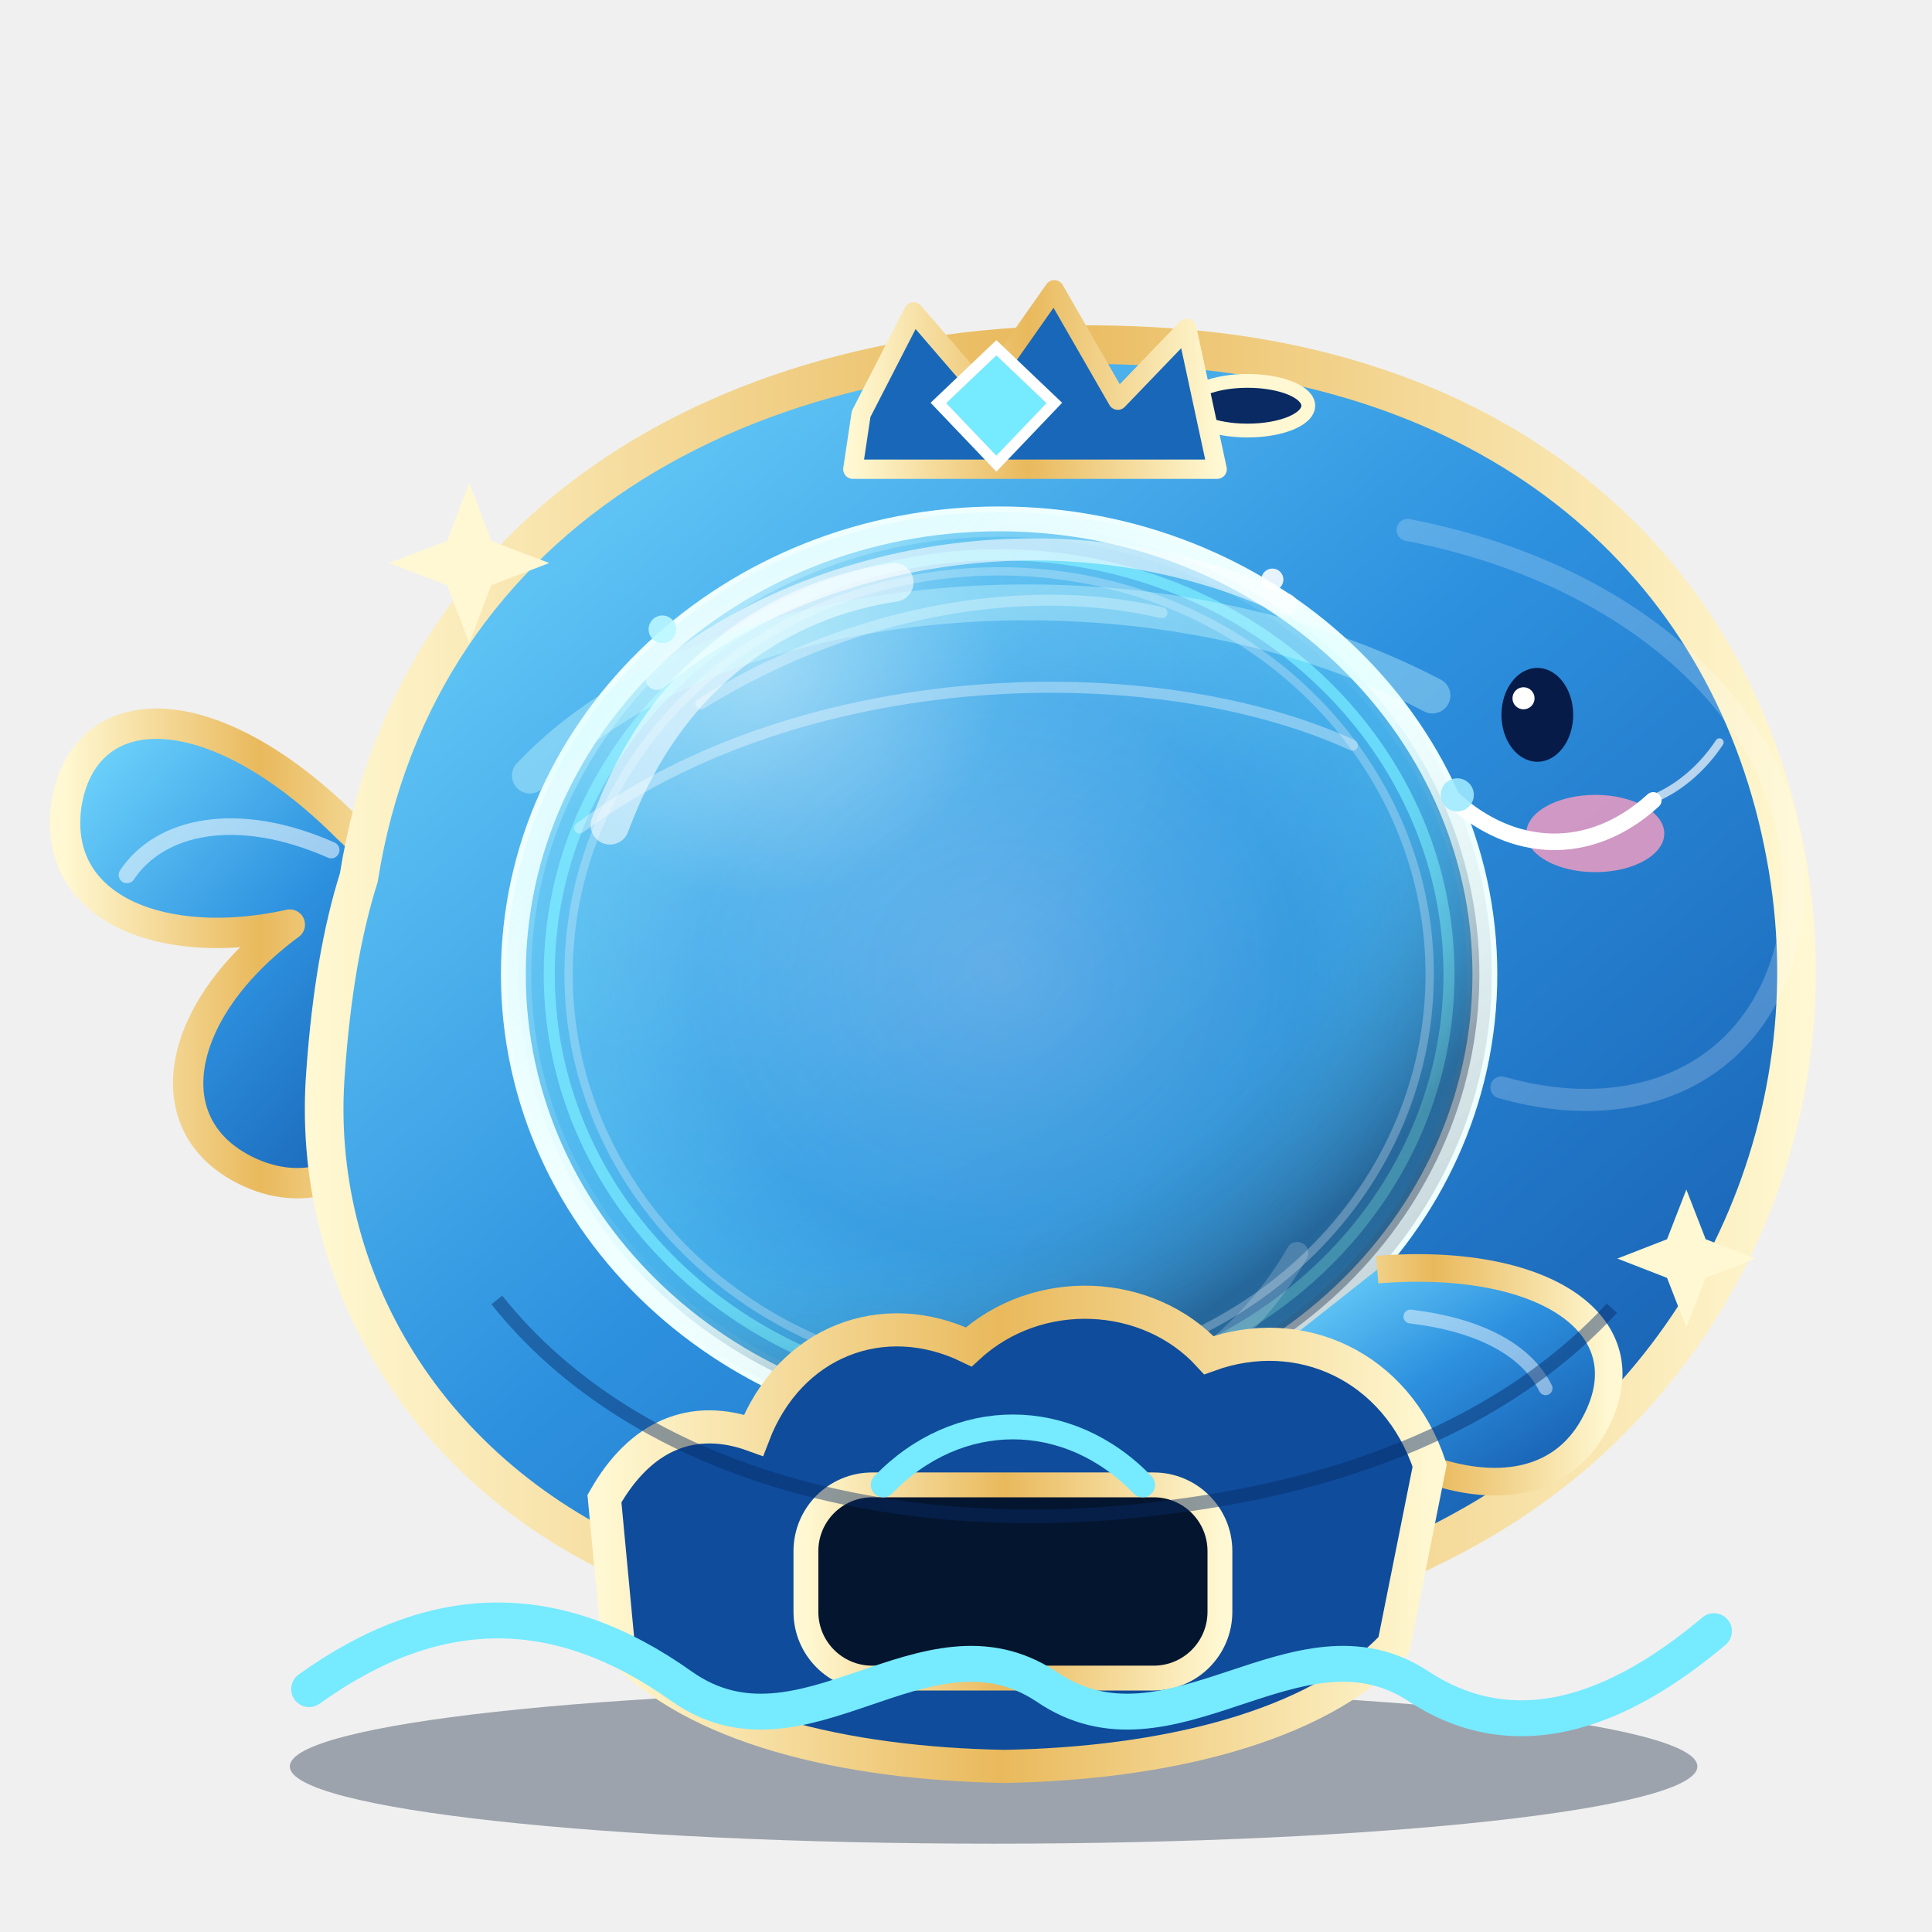
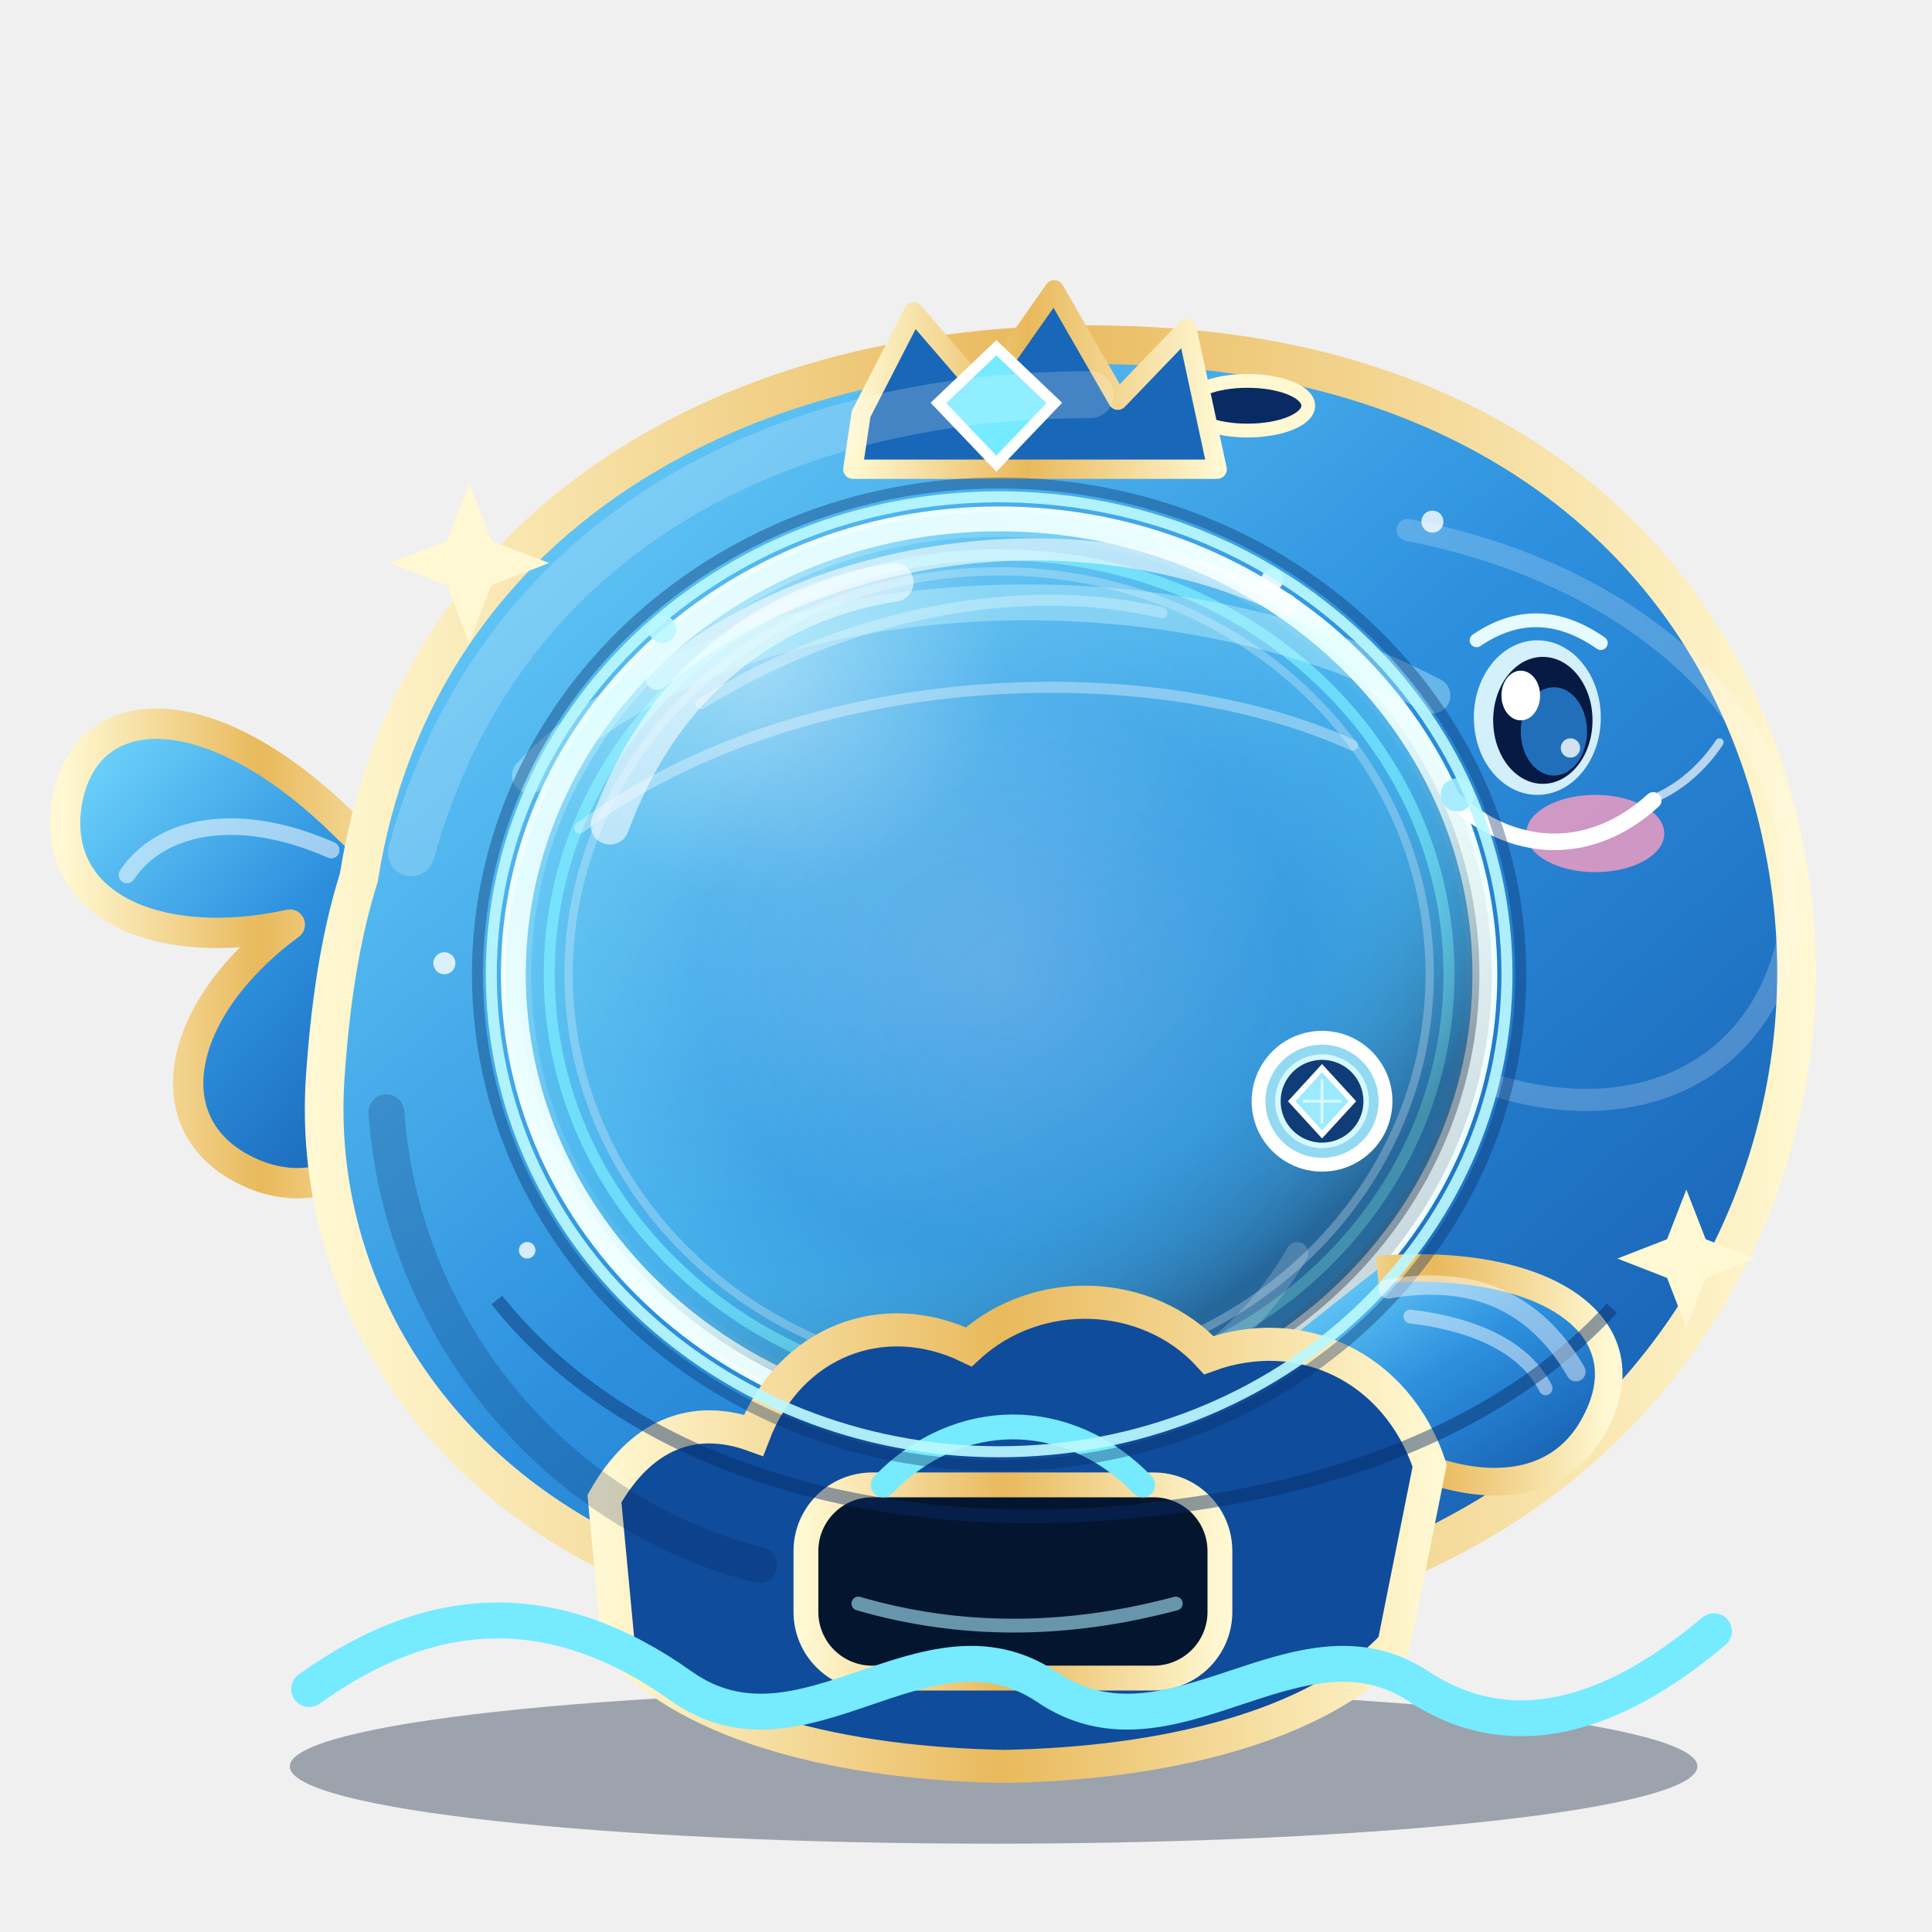
<svg xmlns="http://www.w3.org/2000/svg" viewBox="0 0 700 700">
  <defs>
    <linearGradient id="body" x1="0" y1="0" x2="1" y2="1">
      <stop stop-color="#77dcff" />
      <stop offset=".48" stop-color="#2d91df" />
      <stop offset="1" stop-color="#1354a7" />
    </linearGradient>
    <linearGradient id="trim">
      <stop stop-color="#fff8d2" />
      <stop offset=".48" stop-color="#e9b95c" />
      <stop offset="1" stop-color="#fff8d2" />
    </linearGradient>
    <radialGradient id="glass">
      <stop stop-color="#ffffff33" />
      <stop offset=".62" stop-color="#76eaff22" />
      <stop offset="1" stop-color="#76eaff55" />
    </radialGradient>
    <filter id="soft">
      <feGaussianBlur stdDeviation="8" />
    </filter>
    <linearGradient id="v2metal" x1="0" y1="0" x2=".9" y2="1">
      <stop stop-color="#fff" stop-opacity=".78" />
      <stop offset=".22" stop-color="#c2f4ff" stop-opacity=".26" />
      <stop offset=".52" stop-color="#fff" stop-opacity=".03" />
      <stop offset="1" stop-color="#00112b" stop-opacity=".25" />
    </linearGradient>
    <radialGradient id="v2lens" cx=".25" cy=".16" r=".85">
      <stop stop-color="#fff" stop-opacity=".43" />
      <stop offset=".3" stop-color="#fff" stop-opacity=".08" />
      <stop offset=".78" stop-color="#66dfff" stop-opacity=".09" />
      <stop offset="1" stop-color="#061634" stop-opacity=".37" />
    </radialGradient>
  </defs>
  <ellipse cx="360" cy="640" rx="255" ry="28" fill="#00152f" opacity=".35" />
  <path d="M126 300          C76 250 30 252 24 292          C19 330 60 345 105 335          C63 366 55 409 91 425          C132 443 164 392 171 342          Z" fill="url(#body)" stroke="url(#trim)" stroke-width="11" stroke-linejoin="round" />
  <path d="M120 308 C86 293 58 299 46 317" fill="none" stroke="#ffffff88" stroke-width="6" stroke-linecap="round" />
  <path d="M130 318          C151 185 274 115 425 126          C548 135 628 207 647 310          C665 406 620 505 531 554          C452 598 332 610 233 568          C155 535 112 463 118 388          C120 360 124 337 130 318 Z" fill="url(#body)" stroke="url(#trim)" stroke-width="14" />
  <path d="M510 192 C608 211 664 279 647 344 C635 389 593 408 544 394" fill="none" stroke="#ffffff33" stroke-width="8" stroke-linecap="round" />
  <ellipse cx="362" cy="353" rx="176" ry="165" fill="url(#glass)" stroke="#efffff" stroke-width="9" />
  <ellipse cx="362" cy="353" rx="163" ry="152" fill="none" stroke="#76eaff" stroke-opacity=".75" stroke-width="4" />
  <path d="M238 246 C296 198 389 183 466 219" fill="none" stroke="#ffffff99" stroke-width="8" stroke-linecap="round" />
  <path d="M254 255 C307 222 370 210 421 222" fill="none" stroke="#ffffff55" stroke-width="4" stroke-linecap="round" />
  <ellipse cx="362" cy="353" rx="174" ry="163" fill="url(#v2lens)" stroke="url(#v2metal)" stroke-width="9" />
  <ellipse cx="362" cy="353" rx="156" ry="146" fill="none" stroke="#ffffff" stroke-opacity=".26" stroke-width="3" />
  <path d="M221 299 C242 242 284 217 324 211" fill="none" stroke="#ffffff" stroke-opacity=".57" stroke-width="14" stroke-linecap="round" />
  <path d="M470 454 C450 489 415 511 379 516" fill="none" stroke="#ffffff" stroke-opacity=".18" stroke-width="8" stroke-linecap="round" />
-   <ellipse cx="557" cy="259" rx="13" ry="17" fill="#071b48" />
-   <circle cx="552" cy="253" r="4" fill="#fff" />
+   <ellipse cx="557" cy="260" rx="23" ry="28" fill="#e5fbff" opacity=".9" />
+   <ellipse cx="559" cy="261" rx="18" ry="23" fill="#071a43" />
+   <ellipse cx="563" cy="265" rx="12" ry="16" fill="#216fbb" />
+   <ellipse cx="551" cy="252" rx="7" ry="9" fill="#fff" />
+   <circle cx="569" cy="271" r="3.5" fill="#fff" opacity=".8" />
+   <path d="M535 232 Q557 217 580 233" fill="none" stroke="#e6fbff" stroke-width="5" stroke-linecap="round" />
  <ellipse cx="578" cy="302" rx="25" ry="14" fill="#ff9ec0" opacity=".78" />
  <path d="M527 290 C548 309 576 311 599 290" fill="none" stroke="#ffffff" stroke-width="6" stroke-linecap="round" />
  <path d="M600 289 C609 285 617 278 623 269" fill="none" stroke="#ffffffaa" stroke-width="3" stroke-linecap="round" />
  <path d="M499 460 C562 455 599 482 576 519 C553 555 493 532 461 490" fill="url(#body)" stroke="url(#trim)" stroke-width="10" stroke-linejoin="round" />
  <path d="M511 477 C536 480 553 489 560 503" fill="none" stroke="#ffffff77" stroke-width="5" stroke-linecap="round" />
  <ellipse cx="452" cy="147" rx="22" ry="9" fill="#092a63" stroke="#fff8d2" stroke-width="5" />
  <path d="M312 150 L331 113 L356 142 L382 105 L405 145 L430 119 L441 170 L309 170 Z" fill="#1967b8" stroke="url(#trim)" stroke-width="7" stroke-linejoin="round" />
  <path d="M361 126 L382 146 L361 168 L340 146 Z" fill="#76eaff" stroke="#fff" stroke-width="4" />
  <path d="M273 520 C286 486 320 473 351 488 C376 465 416 467 438 491 C471 479 506 495 518 531          L505 596 C477 626 421 639 364 640 C306 639 251 626 224 596 L219 543          C232 520 251 512 273 520 Z" fill="#0f4c9b" stroke="url(#trim)" stroke-width="12" />
  <rect x="292" y="538" width="150" height="70" rx="24" fill="#04152f" stroke="url(#trim)" stroke-width="9" />
  <path d="M320 538 C347 510 387 510 414 538" fill="none" stroke="#76eaff" stroke-width="9" stroke-linecap="round" />
  <path d="M180 471 C231 535 327 559 424 546 C496 537 550 511 584 474" fill="none" stroke="#082b67" stroke-opacity=".45" stroke-width="5" />
  <g fill="#fff8d2">
    <path d="m170 175 8 21 21 8-21 8-8 21-8-21-21-8 21-8z" />
    <path d="m611 431 7 18 18 7-18 7-7 18-7-18-18-7 18-7z" />
  </g>
  <path d="M112 612 C158 579 202 579 247 611 C291 642 335 582 379 611 C424 642 470 582 514 611 C555 638 596 612 621 591" fill="none" stroke="#76eaff" stroke-width="13" stroke-linecap="round" />
  <path d="M192 281 C258 211 414 197 519 252" fill="none" stroke="#d8ffff" stroke-width="13" stroke-linecap="round" opacity=".35" />
  <path d="M210 300 C291 240 418 237 490 270" fill="none" stroke="#ffffff" stroke-width="4" stroke-linecap="round" opacity=".35" />
  <g opacity=".88">
    <circle cx="240" cy="228" r="5" fill="#baf7ff" />
    <circle cx="461" cy="210" r="4" fill="#ffffff" />
    <circle cx="528" cy="288" r="6" fill="#9eeaff" />
  </g>
+   <path d="M149 309 C180 196 279 143 395 143" fill="none" stroke="#fff" stroke-width="17" stroke-linecap="round" opacity=".19" />
+   <path d="M140 403 C146 486 206 550 275 567" fill="none" stroke="#061b4b" stroke-width="13" stroke-linecap="round" opacity=".2" />
+   <ellipse cx="362" cy="353" rx="184" ry="173" fill="none" stroke="#baf8ff" stroke-width="4" opacity=".92" />
+   <ellipse cx="362" cy="353" rx="189" ry="178" fill="none" stroke="#062a65" stroke-width="4" opacity=".36" />
+   <g transform="translate(479 399)">
+     <circle r="23" fill="#94d9f2" stroke="#fff" stroke-width="5" />
+     <circle r="16" fill="#103c78" stroke="#d5f9ff" stroke-width="2" />
+     <path d="M0 -12 L11 0 L0 12 L-11 0Z" fill="#9beaff" stroke="#fff" stroke-width="2" />
+     <path d="M0 -8 L0 8 M-7 0 L7 0" stroke="#fff" opacity=".65" />
+   </g>
+   <path d="M503 467 Q549 459 571 497" fill="none" stroke="#fff" stroke-width="7" stroke-linecap="round" opacity=".45" />
+   <path d="M311 581 Q366 597 426 581" fill="none" stroke="#a9edff" stroke-width="5" stroke-linecap="round" opacity=".6" />
+   <g fill="#fff" opacity=".8">
+     <circle cx="161" cy="349" r="4" />
+     <circle cx="191" cy="453" r="3" />
+     <circle cx="519" cy="189" r="4" />
+   </g>
</svg>
